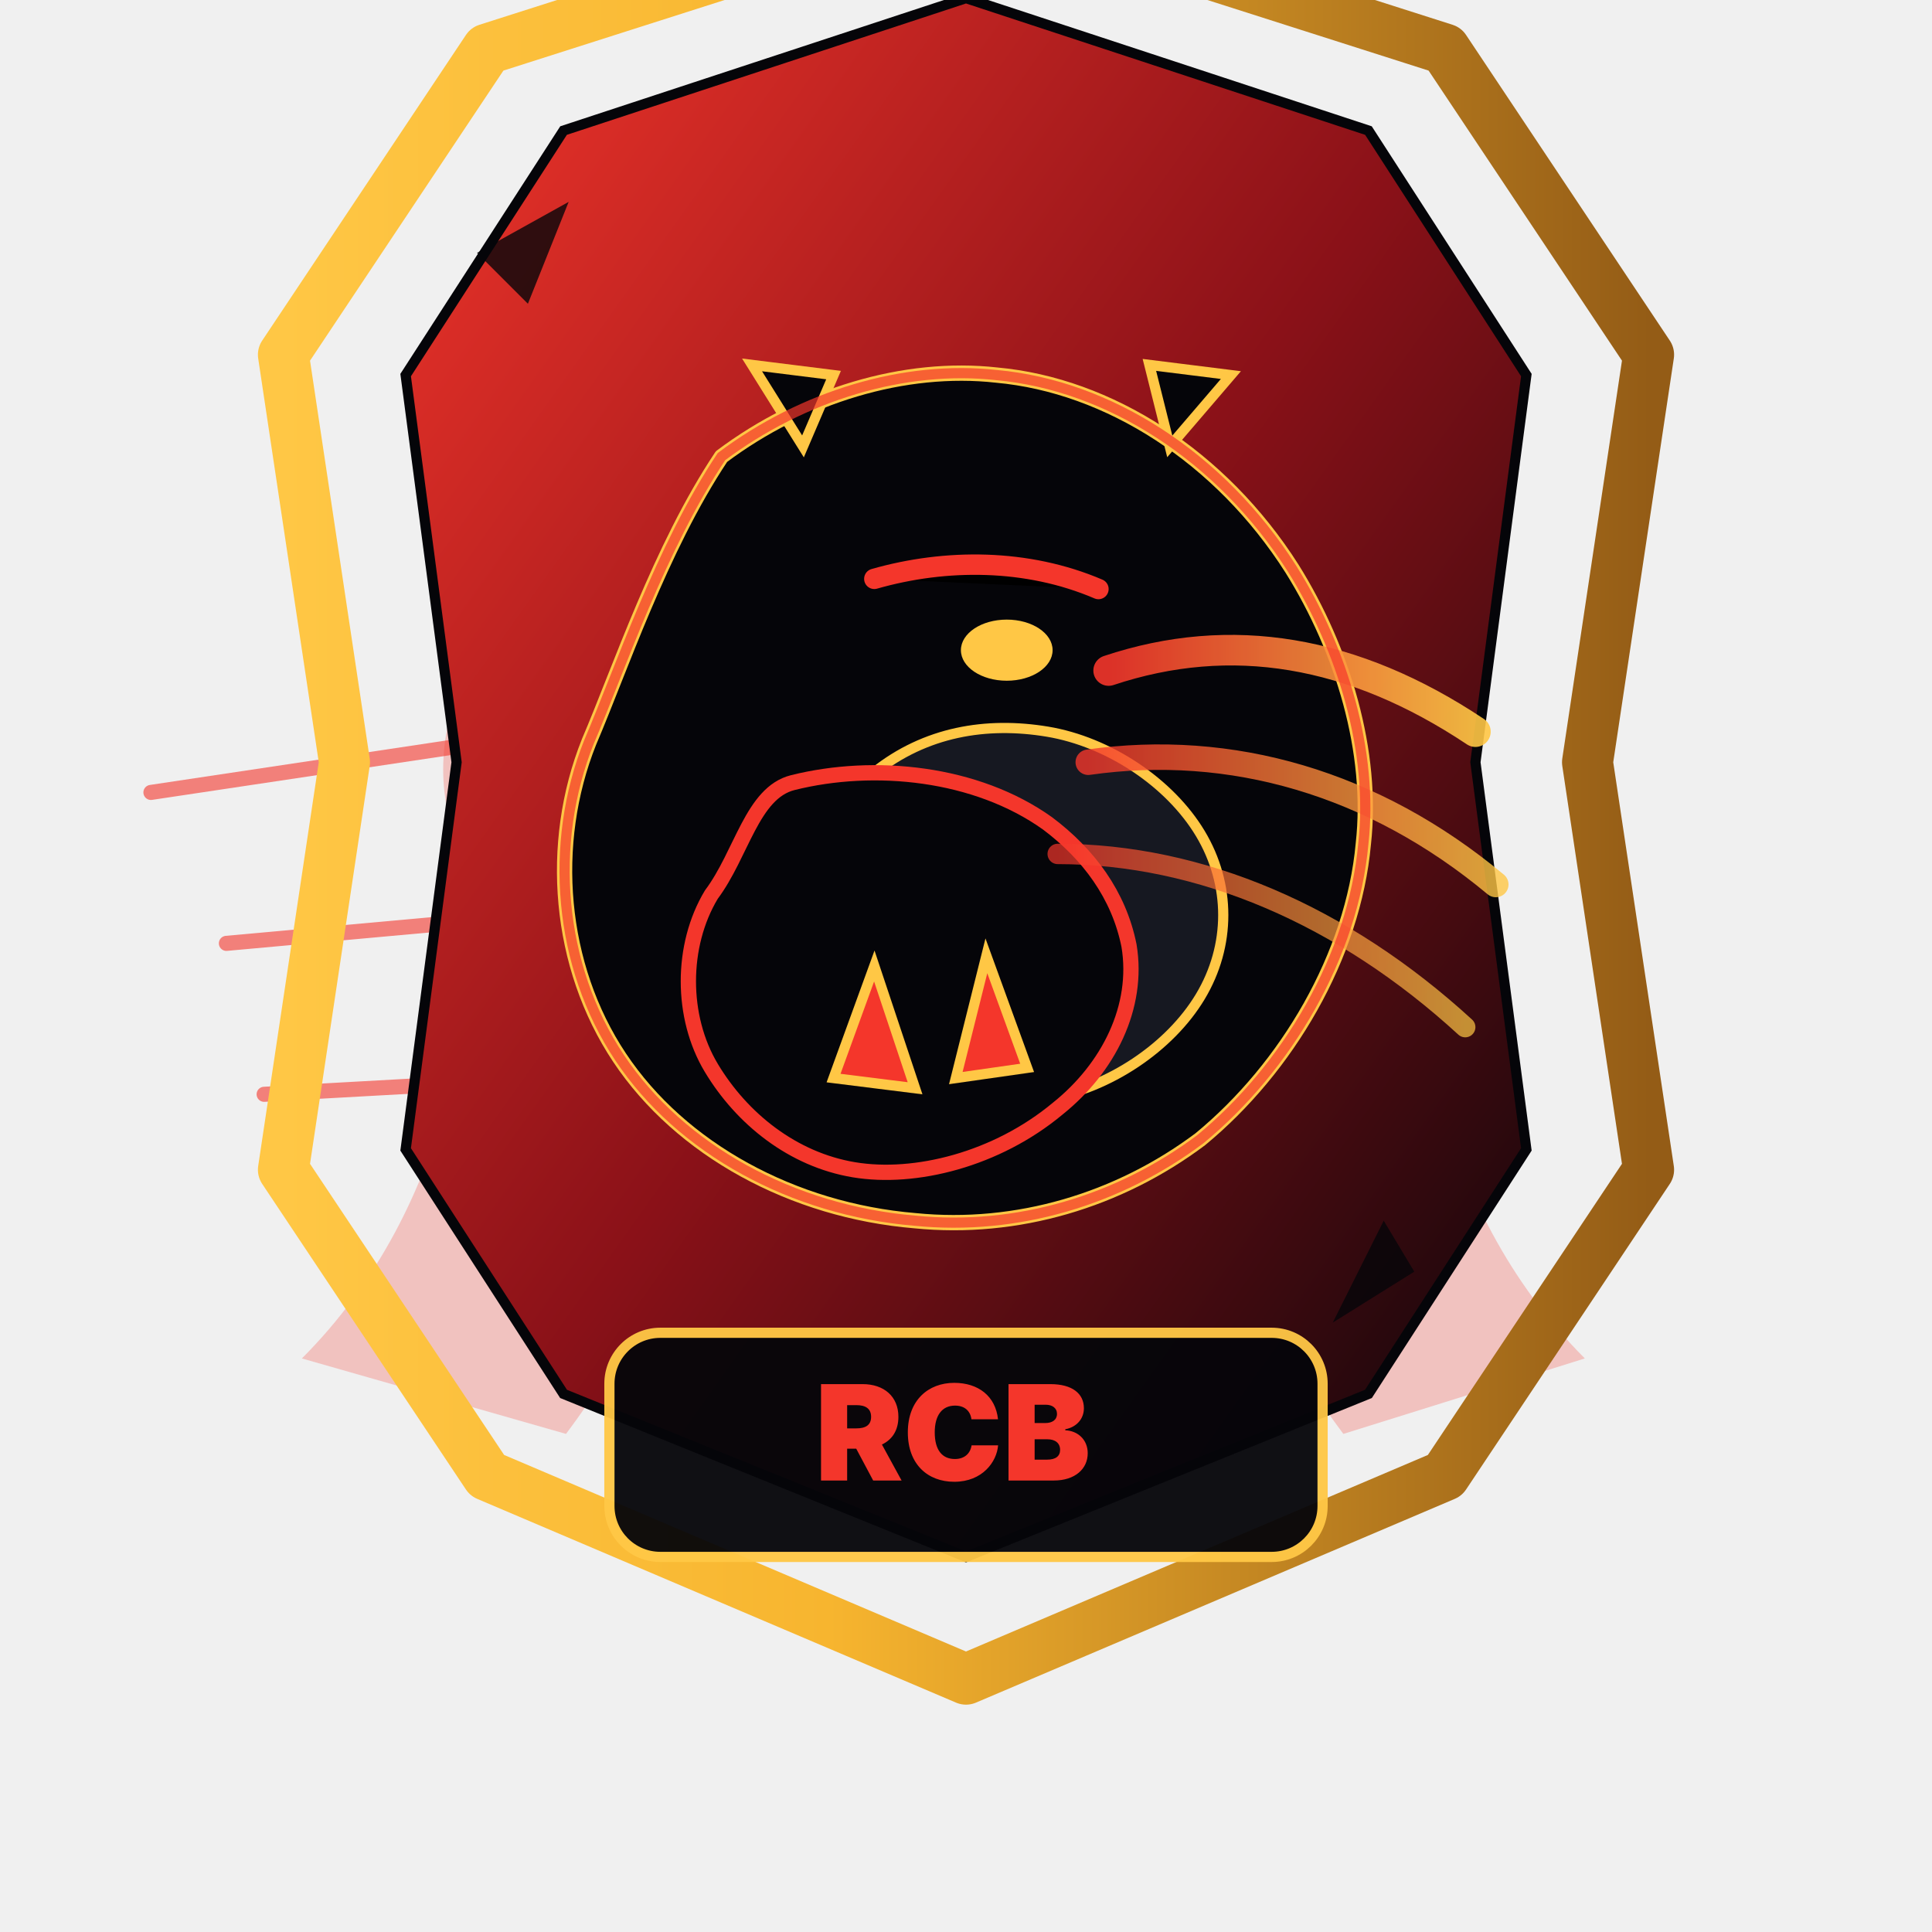
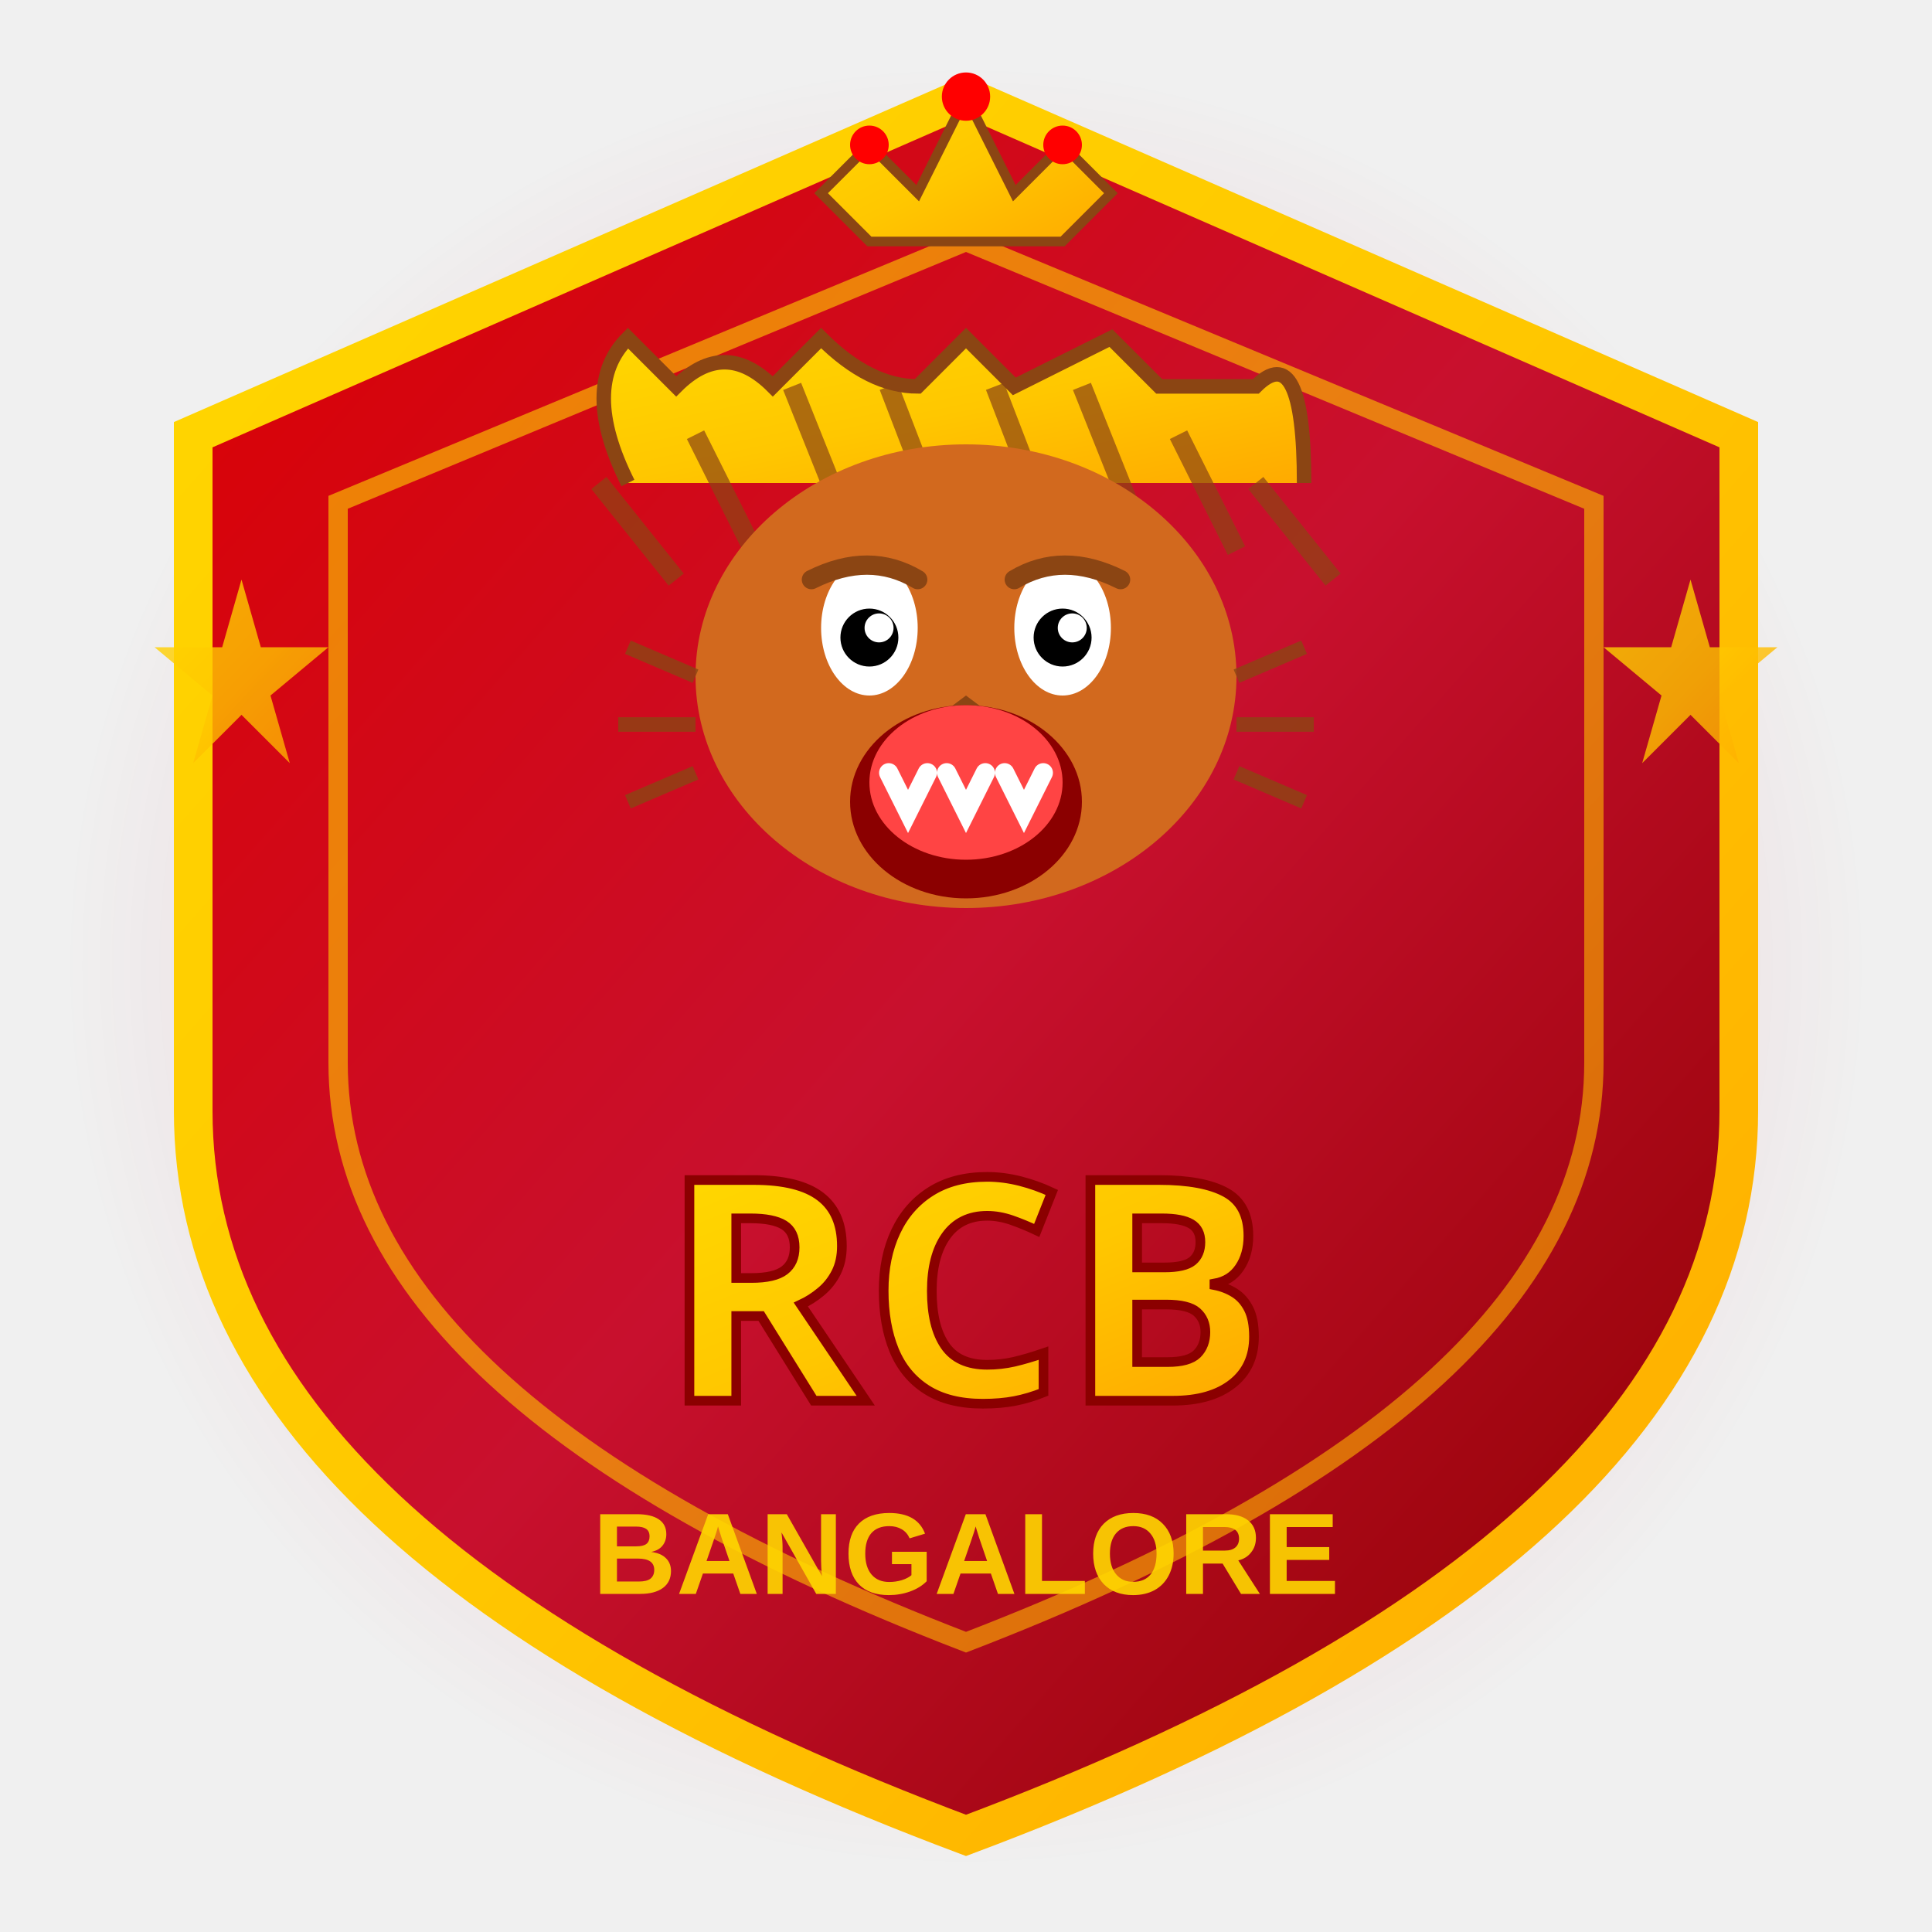
- <svg xmlns="http://www.w3.org/2000/svg" viewBox="0 0 512 512" role="img" aria-label="Ultra-aggressive original lion crest logo for a cricket team">
+ <svg xmlns="http://www.w3.org/2000/svg" width="200" height="200" viewBox="0 0 200 200">
  <defs>
-     <linearGradient id="crestFill" x1="0%" y1="0%" x2="100%" y2="100%">
-       <stop offset="0%" stop-color="#F4362B" />
-       <stop offset="50%" stop-color="#8A1118" />
-       <stop offset="100%" stop-color="#050509" />
+     <linearGradient id="rcb-premium-red" x1="0%" y1="0%" x2="100%" y2="100%">
+       <stop offset="0%" style="stop-color:#DC0000;stop-opacity:1" />
+       <stop offset="50%" style="stop-color:#C8102E;stop-opacity:1" />
+       <stop offset="100%" style="stop-color:#8B0000;stop-opacity:1" />
    </linearGradient>
-     <linearGradient id="metalEdge" x1="0%" y1="0%" x2="100%" y2="0%">
-       <stop offset="0%" stop-color="#FFC745" />
-       <stop offset="40%" stop-color="#F7B52F" />
-       <stop offset="100%" stop-color="#945C16" />
+     <linearGradient id="rcb-premium-gold" x1="0%" y1="0%" x2="100%" y2="100%">
+       <stop offset="0%" style="stop-color:#FFD700;stop-opacity:1" />
+       <stop offset="50%" style="stop-color:#FFC700;stop-opacity:1" />
+       <stop offset="100%" style="stop-color:#FFAA00;stop-opacity:1" />
    </linearGradient>
-     <linearGradient id="maneEnergy" x1="0%" y1="0%" x2="100%" y2="0%">
-       <stop offset="0%" stop-color="#F4362B" />
-       <stop offset="100%" stop-color="#FFC745" />
-     </linearGradient>
+     <radialGradient id="rcb-glow" cx="50%" cy="50%">
+       <stop offset="0%" style="stop-color:#FF0000;stop-opacity:0.6" />
+       <stop offset="100%" style="stop-color:#C8102E;stop-opacity:0" />
+     </radialGradient>
  </defs>
-   <g id="flames" fill="#F4362B" opacity="0.25">
-     <path d="M80 360 C120 320 130 260 120 220 C110 190 130 150 170 140 C150 190 170 220 180 260 C190 300 180 340 150 380 Z">
-       <animate attributeName="opacity" values="0.1;0.5;0.1" dur="1.6s" repeatCount="indefinite" />
-     </path>
-     <path d="M420 360 C380 320 370 260 380 220 C390 190 370 150 330 140 C350 190 330 220 322 258 C314 296 326 340 356 380 Z">
-       <animate attributeName="opacity" values="0.2;0.6;0.2" dur="1.9s" repeatCount="indefinite" begin="0.3s" />
-     </path>
-     <path d="M256 380 C240 350 230 320 234 290 C238 260 250 230 246 210 C242 190 220 170 220 150 C250 165 268 192 276 216 C284 240 284 270 282 298 C280 326 286 350 300 380 Z">
-       <animate attributeName="opacity" values="0.0;0.25;0.0" dur="2.1s" repeatCount="indefinite" begin="0.6s" />
-     </path>
+   <circle cx="100" cy="100" r="95" fill="url(#rcb-glow)" opacity="0.4" />
+   <path d="M100 10 L180 45 L180 115 Q180 160 100 190 Q20 160 20 115 L20 45 Z" fill="url(#rcb-premium-red)" stroke="url(#rcb-premium-gold)" stroke-width="4" />
+   <path d="M100 25 L165 52 L165 110 Q165 145 100 170 Q35 145 35 110 L35 52 Z" fill="none" stroke="url(#rcb-premium-gold)" stroke-width="2" opacity="0.6" />
+   <g transform="translate(100, 75)">
+     <path d="M-35,-25 Q-40,-35 -35,-40 L-30,-35 Q-25,-40 -20,-35 L-15,-40 Q-10,-35 -5,-35 L0,-40 Q5,-35 5,-35 L15,-40 Q20,-35 20,-35 L30,-35 Q35,-40 35,-25" fill="url(#rcb-premium-gold)" stroke="#8B4513" stroke-width="1.5" />
+     <path d="M-38,-25 L-30,-15 M-28,-30 L-22,-18 M-18,-35 L-12,-20 M-8,-35 L-3,-22 M3,-35 L8,-22 M12,-35 L18,-20 M22,-30 L28,-18 M30,-25 L38,-15" stroke="#8B4513" stroke-width="2" fill="none" opacity="0.7" />
+     <ellipse cx="0" cy="-5" rx="28" ry="24" fill="#D2691E" />
+     <ellipse cx="-10" cy="-10" rx="5" ry="7" fill="#FFFFFF" />
+     <ellipse cx="10" cy="-10" rx="5" ry="7" fill="#FFFFFF" />
+     <circle cx="-10" cy="-9" r="3" fill="#000000" />
+     <circle cx="10" cy="-9" r="3" fill="#000000" />
+     <circle cx="-9" cy="-10" r="1.5" fill="#FFFFFF" />
+     <circle cx="11" cy="-10" r="1.5" fill="#FFFFFF" />
+     <path d="M-16,-15 Q-10,-18 -5,-15" stroke="#8B4513" stroke-width="2" fill="none" stroke-linecap="round" />
+     <path d="M5,-15 Q10,-18 16,-15" stroke="#8B4513" stroke-width="2" fill="none" stroke-linecap="round" />
+     <path d="M-4,0 L0,-3 L4,0 L0,3 Z" fill="#8B4513" />
+     <ellipse cx="0" cy="8" rx="12" ry="10" fill="#8B0000" />
+     <ellipse cx="0" cy="6" rx="10" ry="8" fill="#FF4444" />
+     <path d="M-8,5 L-6,9 L-4,5 M-2,5 L0,9 L2,5 M4,5 L6,9 L8,5" stroke="#FFFFFF" stroke-width="2" fill="none" stroke-linecap="round" />
+     <line x1="-28" y1="-5" x2="-35" y2="-8" stroke="#8B4513" stroke-width="1.5" opacity="0.8" />
+     <line x1="-28" y1="0" x2="-36" y2="0" stroke="#8B4513" stroke-width="1.5" opacity="0.8" />
+     <line x1="-28" y1="5" x2="-35" y2="8" stroke="#8B4513" stroke-width="1.5" opacity="0.8" />
+     <line x1="28" y1="-5" x2="35" y2="-8" stroke="#8B4513" stroke-width="1.5" opacity="0.8" />
+     <line x1="28" y1="0" x2="36" y2="0" stroke="#8B4513" stroke-width="1.5" opacity="0.8" />
+     <line x1="28" y1="5" x2="35" y2="8" stroke="#8B4513" stroke-width="1.5" opacity="0.8" />
  </g>
-   <g id="motion-streaks" stroke="#F4362B" stroke-width="4" stroke-linecap="round" opacity="0.6">
-     <line x1="40" y1="210" x2="140" y2="195">
-       <animateTransform attributeName="transform" type="translate" from="-40 0" to="40 0" dur="0.7s" repeatCount="indefinite" />
-       <animate attributeName="opacity" values="0;0.8;0" dur="0.7s" repeatCount="indefinite" />
-     </line>
-     <line x1="60" y1="250" x2="170" y2="240">
-       <animateTransform attributeName="transform" type="translate" from="-60 0" to="20 0" dur="0.9s" repeatCount="indefinite" begin="0.15s" />
-       <animate attributeName="opacity" values="0;0.7;0" dur="0.9s" repeatCount="indefinite" begin="0.15s" />
-     </line>
-     <line x1="70" y1="290" x2="160" y2="285">
-       <animateTransform attributeName="transform" type="translate" from="-50 0" to="30 0" dur="1.1s" repeatCount="indefinite" begin="0.3s" />
-       <animate attributeName="opacity" values="0;0.6;0" dur="1.1s" repeatCount="indefinite" begin="0.3s" />
-     </line>
-   </g>
-   <g id="core-logo" transform="translate(256 256) scale(1.35) translate(-256 -256)">
-     <g id="crest" transform="translate(0, 6)">
-       <path d="         M256 40         L350 70         L390 130         L378 210         L390 290         L350 350         L256 390         L162 350         L122 290         L134 210         L122 130         L162 70         Z       " fill="none" stroke="url(#metalEdge)" stroke-width="10" stroke-linejoin="round" />
-       <path d="         M256 60         L335 86         L366 134         L356 210         L366 286         L335 334         L256 366         L177 334         L146 286         L156 210         L146 134         L177 86         Z       " fill="url(#crestFill)" stroke="#050509" stroke-width="2" />
-       <path d="M160 110 L178 100 L170 120 Z" fill="#050509" opacity="0.8" />
-       <path d="M344 310 L328 320 L338 300 Z" fill="#050509" opacity="0.8" />
-     </g>
-     <g id="lion" transform="translate(-24, 6)">
-       <path id="lion-head-shape" d="         M232 150         C248 138 268 132 286 134         C308 136 330 150 344 172         C354 188 360 208 358 226         C356 248 343 270 326 284         C310 296 290 302 270 300         C246 298 224 286 212 268         C200 250 198 226 206 206         C212 192 220 168 232 150         Z       " fill="#050509" stroke="#FFC745" stroke-width="3" stroke-linejoin="round" />
-       <path d="         M248 148         L238 132         L254 134         Z       " fill="#050509" stroke="#FFC745" stroke-width="2" />
-       <path d="         M320 148         L332 134         L316 132         Z       " fill="#050509" stroke="#FFC745" stroke-width="2" />
-       <path d="         M262 212         C272 204 284 202 296 204         C308 206 320 214 326 224         C332 234 332 246 326 256         C320 266 308 274 296 276         C284 278 272 276 262 270         C252 264 246 254 246 244         C246 234 252 220 262 212         Z       " fill="#161821" stroke="#FFC745" stroke-width="2" />
-       <path d="         M246 214         C262 210 282 212 296 222         C304 228 310 236 312 246         C314 258 308 270 298 278         C286 288 270 292 258 290         C246 288 236 280 230 270         C224 260 224 246 230 236         C236 228 238 216 246 214         Z       " fill="#050509" stroke="#F4362B" stroke-width="3" />
-       <path d="M262 250 L270 274 L254 272 Z" fill="#F4362B" stroke="#FFC745" stroke-width="2" />
-       <path d="M284 248 L292 270 L278 272 Z" fill="#F4362B" stroke="#FFC745" stroke-width="2" />
-       <path d="M270 180 C282 176 296 178 306 186 C296 190 286 192 276 196 Z" fill="#050509" />
-       <ellipse id="lion-eye" cx="288" cy="188" rx="9" ry="6" fill="#FFC745">
-         <animate attributeName="fill" values="#FFC745;#FFFFFF;#FFC745" dur="1.4s" repeatCount="indefinite" />
-         <animate attributeName="opacity" values="0.8;1;0.7;1;0.8" dur="1.4s" repeatCount="indefinite" />
-       </ellipse>
-       <path d="M262 174 C276 170 292 170 306 176" stroke="#F4362B" stroke-width="4" stroke-linecap="round" />
-       <g id="mane-energy" fill="none" stroke-linecap="round">
-         <path d="M308 192 C332 184 356 188 380 204" stroke="url(#maneEnergy)" stroke-width="6" opacity="0.9">
-           <animate attributeName="stroke-width" values="6;9;6" dur="1.2s" repeatCount="indefinite" />
-           <animate attributeName="opacity" values="0.7;1;0.7" dur="1.2s" repeatCount="indefinite" />
-         </path>
-         <path d="M304 210 C332 206 360 214 384 234" stroke="url(#maneEnergy)" stroke-width="5" opacity="0.8">
-           <animate attributeName="stroke-width" values="5;8;5" dur="1.4s" repeatCount="indefinite" begin="0.2s" />
-           <animate attributeName="opacity" values="0.5;0.9;0.5" dur="1.4s" repeatCount="indefinite" begin="0.2s" />
-         </path>
-         <path d="M298 228 C326 228 354 240 378 262" stroke="url(#maneEnergy)" stroke-width="4" opacity="0.7">
-           <animate attributeName="stroke-width" values="4;7;4" dur="1.6s" repeatCount="indefinite" begin="0.4s" />
-           <animate attributeName="opacity" values="0.4;0.8;0.4" dur="1.6s" repeatCount="indefinite" begin="0.4s" />
-         </path>
-       </g>
-       <path d="         M232 150         C248 138 268 132 286 134         C308 136 330 150 344 172         C354 188 360 208 358 226         C356 248 343 270 326 284         C310 296 290 302 270 300         C246 298 224 286 212 268         C200 250 198 226 206 206         C212 192 220 168 232 150         Z       " fill="none" stroke="#F4362B" stroke-width="2" opacity="0.7">
-         <animate attributeName="stroke-width" values="2;4;2" dur="1.8s" repeatCount="indefinite" />
-         <animate attributeName="opacity" values="0.4;1;0.4" dur="1.8s" repeatCount="indefinite" />
-       </path>
-     </g>
-     <g id="team-text" transform="translate(0, 6)">
-       <rect x="186" y="322" width="140" height="44" rx="10" fill="#050509" stroke="#FFC745" stroke-width="2" opacity="0.95" />
-       <text x="256" y="351" text-anchor="middle" font-family="system-ui, -apple-system, BlinkMacSystemFont, 'Segoe UI', sans-serif" font-weight="900" font-size="26" fill="#F4362B">
-       RCB
-       <animate attributeName="fill" values="#F4362B;#FFC745;#F4362B" dur="2.4s" repeatCount="indefinite" />
-       </text>
-     </g>
-   </g>
+   <text x="100" y="145" font-family="Arial Black, sans-serif" font-size="32" font-weight="900" fill="url(#rcb-premium-gold)" text-anchor="middle" stroke="#8B0000" stroke-width="1">RCB</text>
+   <text x="100" y="165" font-family="Arial, sans-serif" font-size="12" font-weight="bold" fill="#FFD700" text-anchor="middle" opacity="0.9">BANGALORE</text>
+   <path d="M85,20 L90,15 L95,20 L100,10 L105,20 L110,15 L115,20 L110,25 L90,25 Z" fill="url(#rcb-premium-gold)" stroke="#8B4513" stroke-width="1" />
+   <circle cx="90" cy="15" r="2" fill="#FF0000" />
+   <circle cx="100" cy="10" r="2.5" fill="#FF0000" />
+   <circle cx="110" cy="15" r="2" fill="#FF0000" />
+   <polygon points="25,60 27,67 34,67 28,72 30,79 25,74 20,79 22,72 16,67 23,67" fill="url(#rcb-premium-gold)" opacity="0.8" />
+   <polygon points="175,60 177,67 184,67 178,72 180,79 175,74 170,79 172,72 166,67 173,67" fill="url(#rcb-premium-gold)" opacity="0.8" />
</svg>
